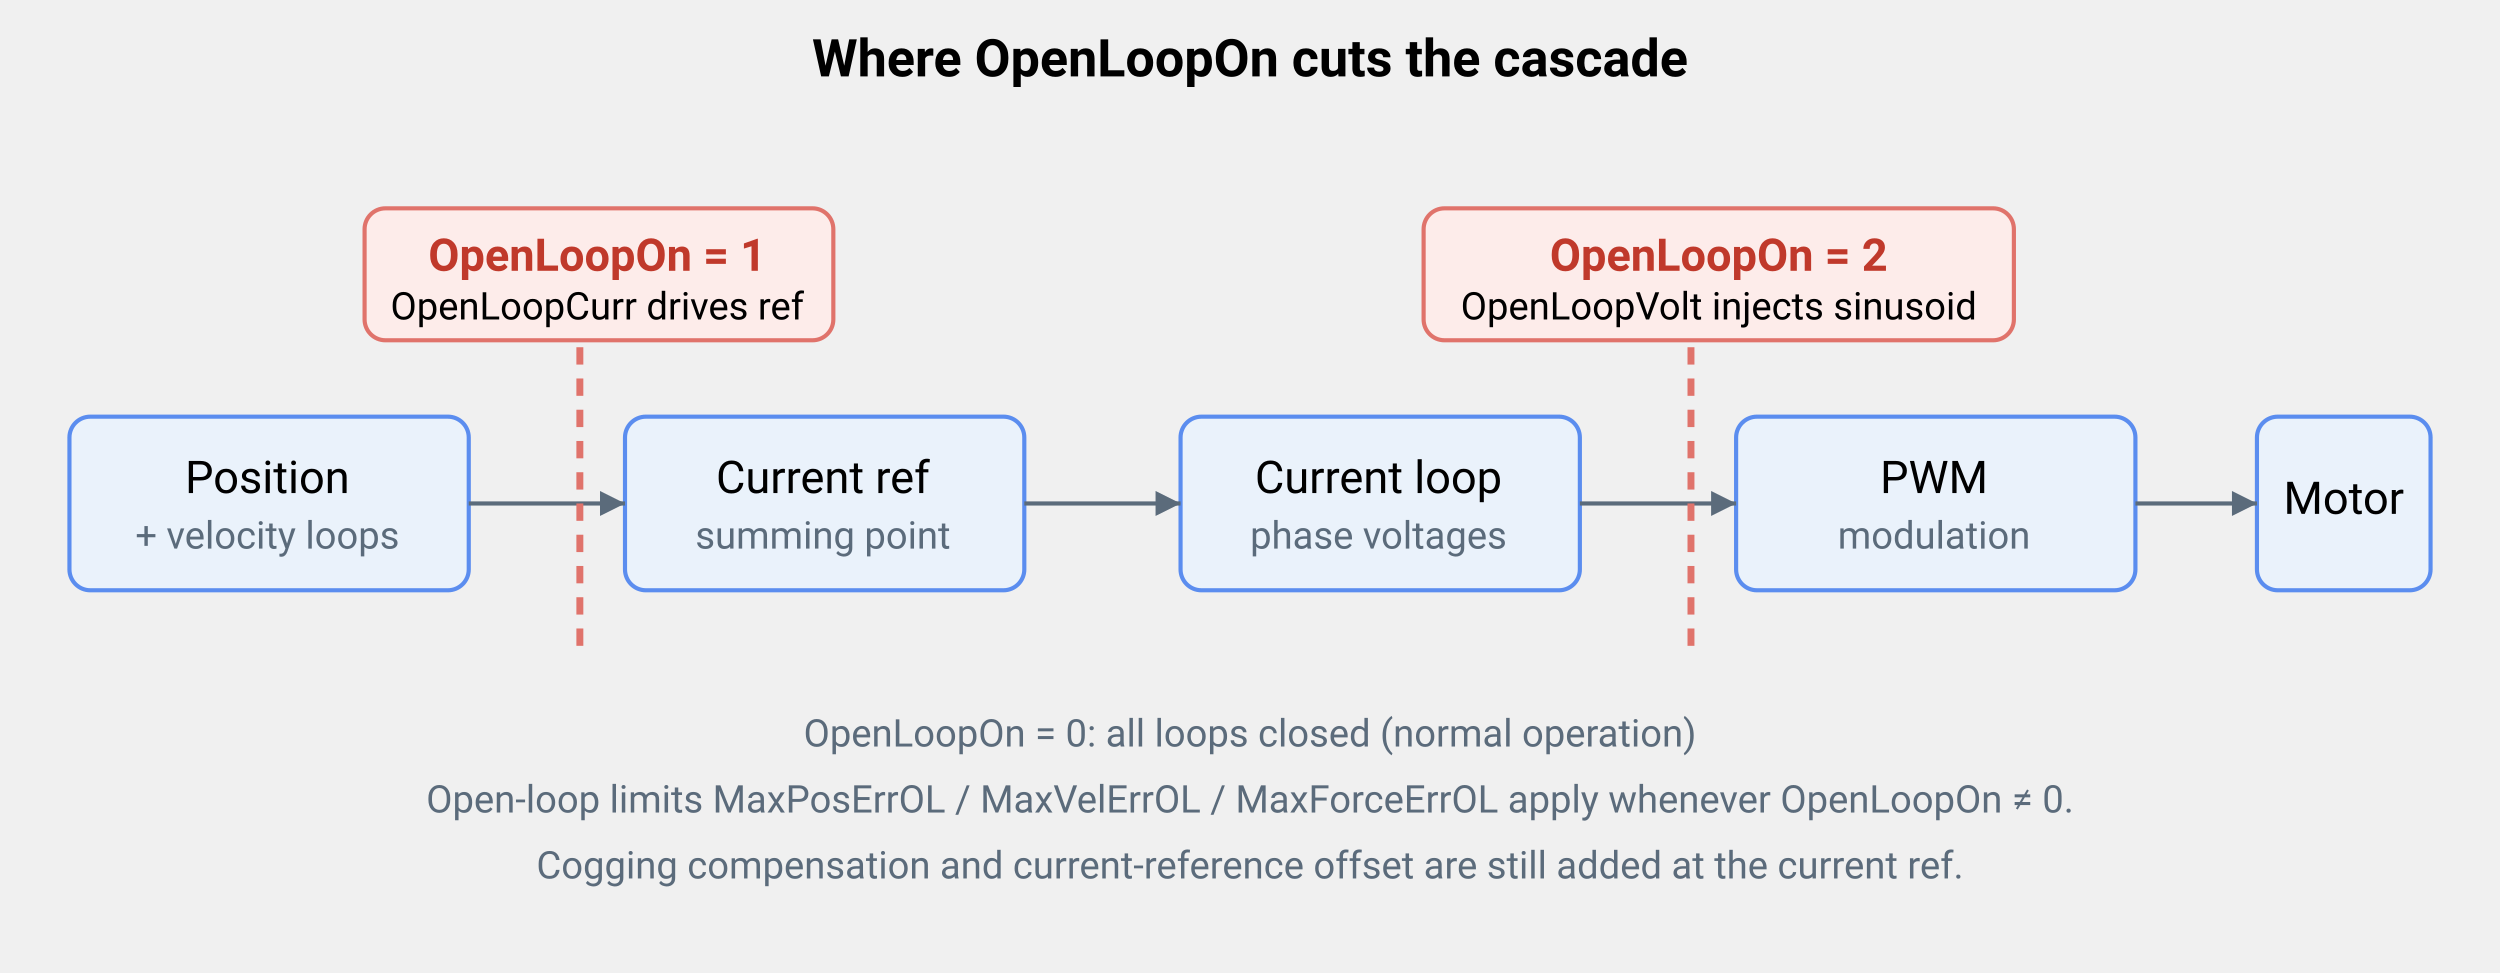
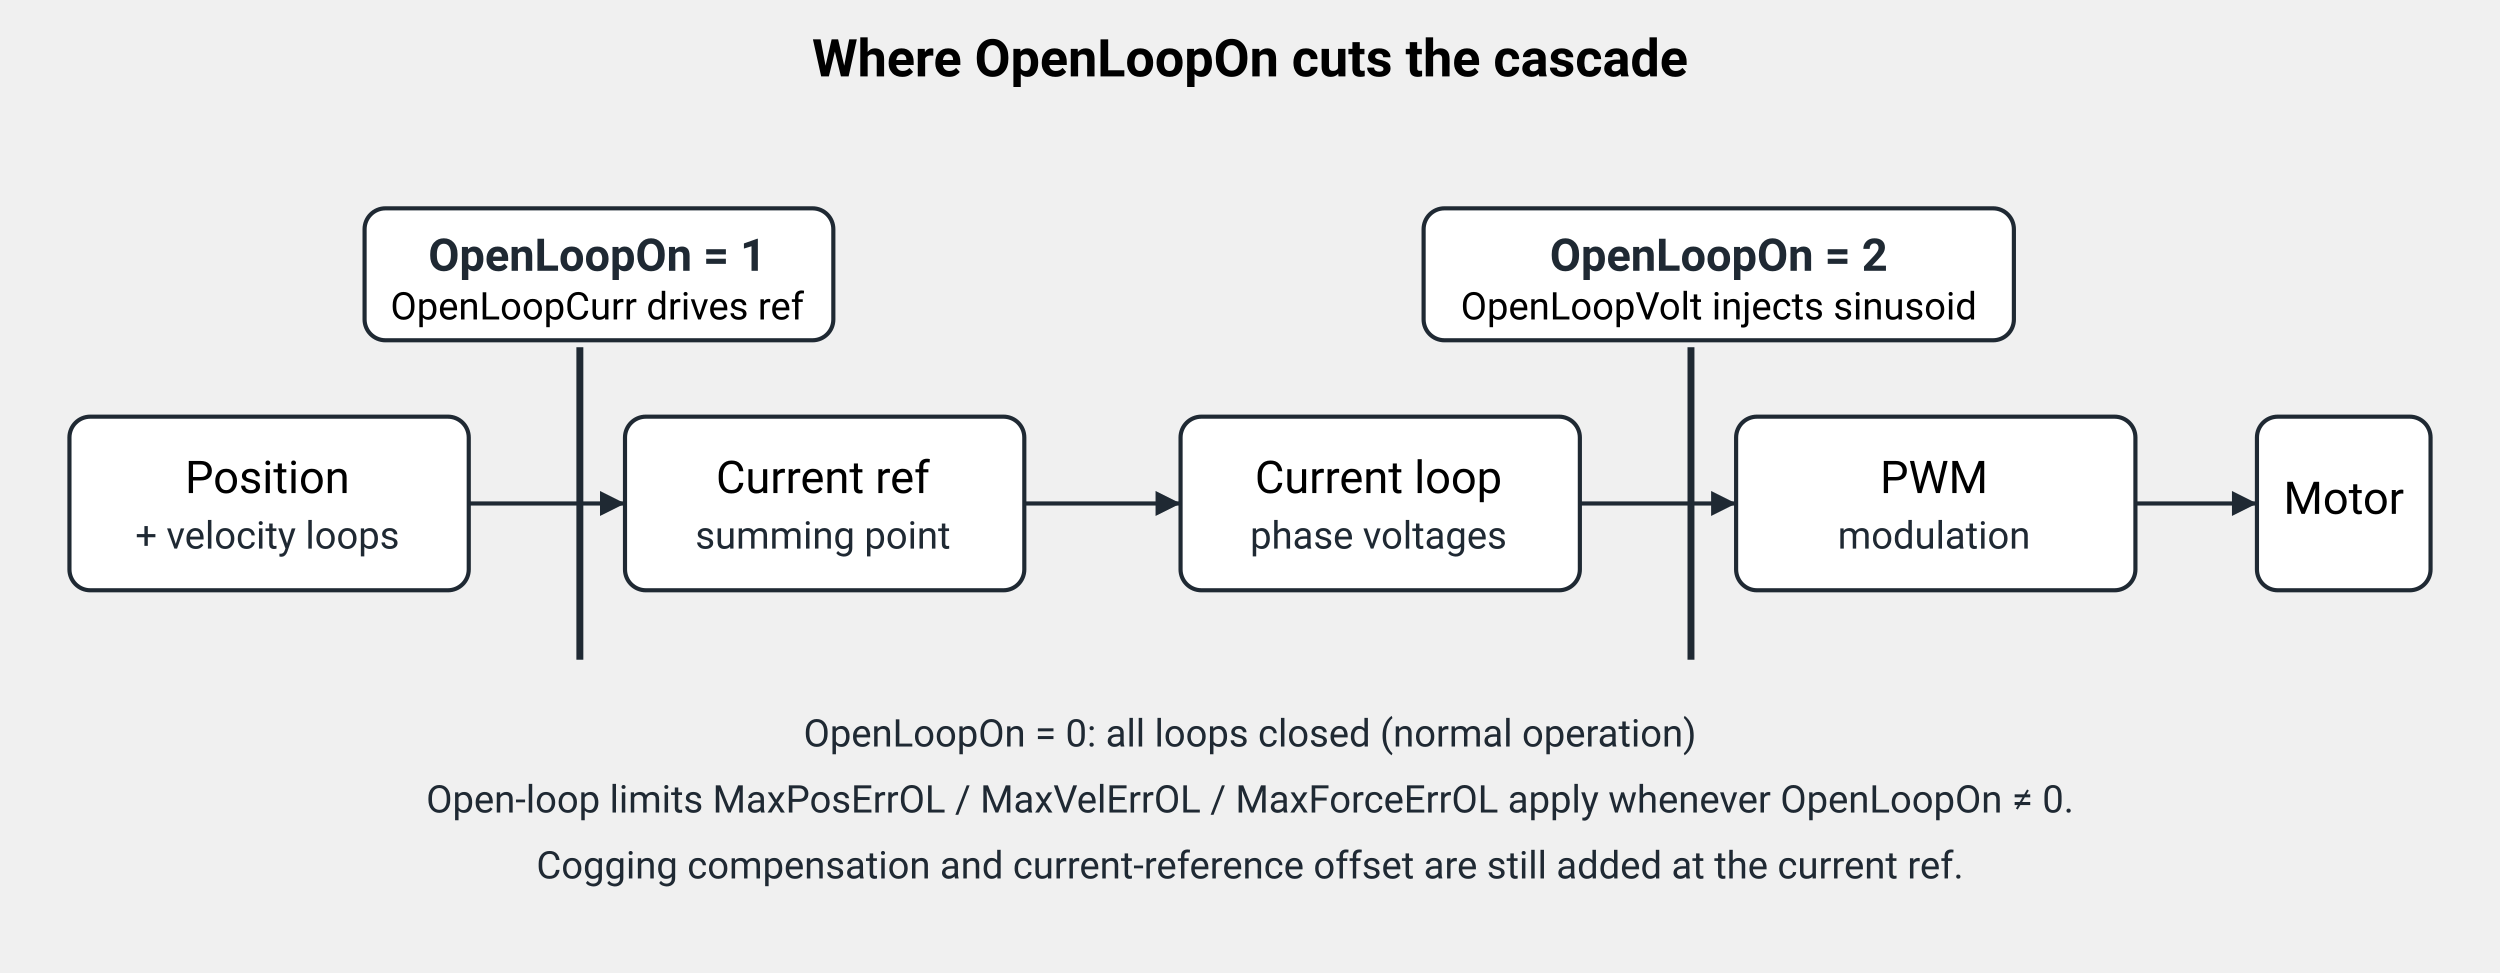
<svg xmlns="http://www.w3.org/2000/svg" width="720" height="280" viewBox="0 0 720 280" role="img" aria-label="OpenLoopOn cut points in the control cascade. Setting OpenLoopOn = 1 cuts the cascade at the current-reference summing point and lets OpenLoopCurr drive the reference. Setting OpenLoopOn = 2 cuts at the phase-voltage stage and lets OpenLoopVolt inject a sinusoid. OpenLoopOn = 0 keeps all loops closed." font-family="-apple-system,Segoe UI,Roboto,sans-serif" font-size="13">
  <defs>
    <marker id="arrow" markerWidth="8" markerHeight="8" refX="6" refY="3" orient="auto">
-       <path d="M0,0 L6,3 L0,6 Z" fill="#5b6b7b" />
+       <path d="M0,0 L6,3 L0,6 Z" fill="#1f2933" />
    </marker>
  </defs>
  <text x="360" y="22" text-anchor="middle" font-size="15" font-weight="bold">Where OpenLoopOn cuts the cascade</text>
-   <rect x="20" y="120" width="115" height="50" rx="6" fill="#eaf2fb" stroke="#5b8def" stroke-width="1.2" />
+   <rect x="20" y="120" width="115" height="50" rx="6" fill="#ffffff" stroke="#1f2933" stroke-width="1.2" />
  <text x="77" y="142" text-anchor="middle">Position</text>
-   <text x="77" y="158" text-anchor="middle" font-size="11" fill="#5b6b7b">+ velocity loops</text>
-   <rect x="180" y="120" width="115" height="50" rx="6" fill="#eaf2fb" stroke="#5b8def" stroke-width="1.2" />
+   <text x="77" y="158" text-anchor="middle" font-size="11" fill="#1f2933">+ velocity loops</text>
+   <rect x="180" y="120" width="115" height="50" rx="6" fill="#ffffff" stroke="#1f2933" stroke-width="1.2" />
  <text x="237" y="142" text-anchor="middle">Current ref</text>
-   <text x="237" y="158" text-anchor="middle" font-size="11" fill="#5b6b7b">summing point</text>
-   <rect x="340" y="120" width="115" height="50" rx="6" fill="#eaf2fb" stroke="#5b8def" stroke-width="1.2" />
+   <text x="237" y="158" text-anchor="middle" font-size="11" fill="#1f2933">summing point</text>
+   <rect x="340" y="120" width="115" height="50" rx="6" fill="#ffffff" stroke="#1f2933" stroke-width="1.2" />
  <text x="397" y="142" text-anchor="middle">Current loop</text>
-   <text x="397" y="158" text-anchor="middle" font-size="11" fill="#5b6b7b">phase voltages</text>
-   <rect x="500" y="120" width="115" height="50" rx="6" fill="#eaf2fb" stroke="#5b8def" stroke-width="1.2" />
+   <text x="397" y="158" text-anchor="middle" font-size="11" fill="#1f2933">phase voltages</text>
+   <rect x="500" y="120" width="115" height="50" rx="6" fill="#ffffff" stroke="#1f2933" stroke-width="1.2" />
  <text x="557" y="142" text-anchor="middle">PWM</text>
-   <text x="557" y="158" text-anchor="middle" font-size="11" fill="#5b6b7b">modulation</text>
-   <rect x="650" y="120" width="50" height="50" rx="6" fill="#eaf2fb" stroke="#5b8def" stroke-width="1.2" />
+   <text x="557" y="158" text-anchor="middle" font-size="11" fill="#1f2933">modulation</text>
+   <rect x="650" y="120" width="50" height="50" rx="6" fill="#ffffff" stroke="#1f2933" stroke-width="1.2" />
  <text x="675" y="148" text-anchor="middle">Motor</text>
-   <line x1="135" y1="145" x2="180" y2="145" stroke="#5b6b7b" stroke-width="1.2" marker-end="url(#arrow)" />
-   <line x1="295" y1="145" x2="340" y2="145" stroke="#5b6b7b" stroke-width="1.2" marker-end="url(#arrow)" />
-   <line x1="455" y1="145" x2="500" y2="145" stroke="#5b6b7b" stroke-width="1.2" marker-end="url(#arrow)" />
-   <line x1="615" y1="145" x2="650" y2="145" stroke="#5b6b7b" stroke-width="1.2" marker-end="url(#arrow)" />
-   <line x1="167" y1="100" x2="167" y2="190" stroke="#e0736b" stroke-width="2" stroke-dasharray="5,4" />
-   <rect x="105" y="60" width="135" height="38" rx="6" fill="#fdecea" stroke="#e0736b" stroke-width="1.2" />
-   <text x="172" y="78" text-anchor="middle" font-weight="bold" fill="#c0392b">OpenLoopOn = 1</text>
+   <line x1="135" y1="145" x2="180" y2="145" stroke="#1f2933" stroke-width="1.2" marker-end="url(#arrow)" />
+   <line x1="295" y1="145" x2="340" y2="145" stroke="#1f2933" stroke-width="1.2" marker-end="url(#arrow)" />
+   <line x1="455" y1="145" x2="500" y2="145" stroke="#1f2933" stroke-width="1.2" marker-end="url(#arrow)" />
+   <line x1="615" y1="145" x2="650" y2="145" stroke="#1f2933" stroke-width="1.2" marker-end="url(#arrow)" />
+   <line x1="167" y1="100" x2="167" y2="190" stroke="#1f2933" stroke-width="2" />
+   <rect x="105" y="60" width="135" height="38" rx="6" fill="#ffffff" stroke="#1f2933" stroke-width="1.2" />
+   <text x="172" y="78" text-anchor="middle" font-weight="bold" fill="#1f2933">OpenLoopOn = 1</text>
  <text x="172" y="92" text-anchor="middle" font-size="11">OpenLoopCurr drives ref</text>
-   <line x1="487" y1="100" x2="487" y2="190" stroke="#e0736b" stroke-width="2" stroke-dasharray="5,4" />
-   <rect x="410" y="60" width="170" height="38" rx="6" fill="#fdecea" stroke="#e0736b" stroke-width="1.2" />
-   <text x="495" y="78" text-anchor="middle" font-weight="bold" fill="#c0392b">OpenLoopOn = 2</text>
+   <line x1="487" y1="100" x2="487" y2="190" stroke="#1f2933" stroke-width="2" />
+   <rect x="410" y="60" width="170" height="38" rx="6" fill="#ffffff" stroke="#1f2933" stroke-width="1.2" />
+   <text x="495" y="78" text-anchor="middle" font-weight="bold" fill="#1f2933">OpenLoopOn = 2</text>
  <text x="495" y="92" text-anchor="middle" font-size="11">OpenLoopVolt injects sinusoid</text>
-   <text x="360" y="215" text-anchor="middle" font-size="11" fill="#5b6b7b">OpenLoopOn = 0: all loops closed (normal operation)</text>
-   <text x="360" y="234" text-anchor="middle" font-size="11" fill="#5b6b7b">Open-loop limits MaxPosErrOL / MaxVelErrOL / MaxForceErrOL apply whenever OpenLoopOn ≠ 0.</text>
-   <text x="360" y="253" text-anchor="middle" font-size="11" fill="#5b6b7b">Cogging compensation and current-reference offset are still added at the current ref.</text>
+   <text x="360" y="215" text-anchor="middle" font-size="11" fill="#1f2933">OpenLoopOn = 0: all loops closed (normal operation)</text>
+   <text x="360" y="234" text-anchor="middle" font-size="11" fill="#1f2933">Open-loop limits MaxPosErrOL / MaxVelErrOL / MaxForceErrOL apply whenever OpenLoopOn ≠ 0.</text>
+   <text x="360" y="253" text-anchor="middle" font-size="11" fill="#1f2933">Cogging compensation and current-reference offset are still added at the current ref.</text>
</svg>
